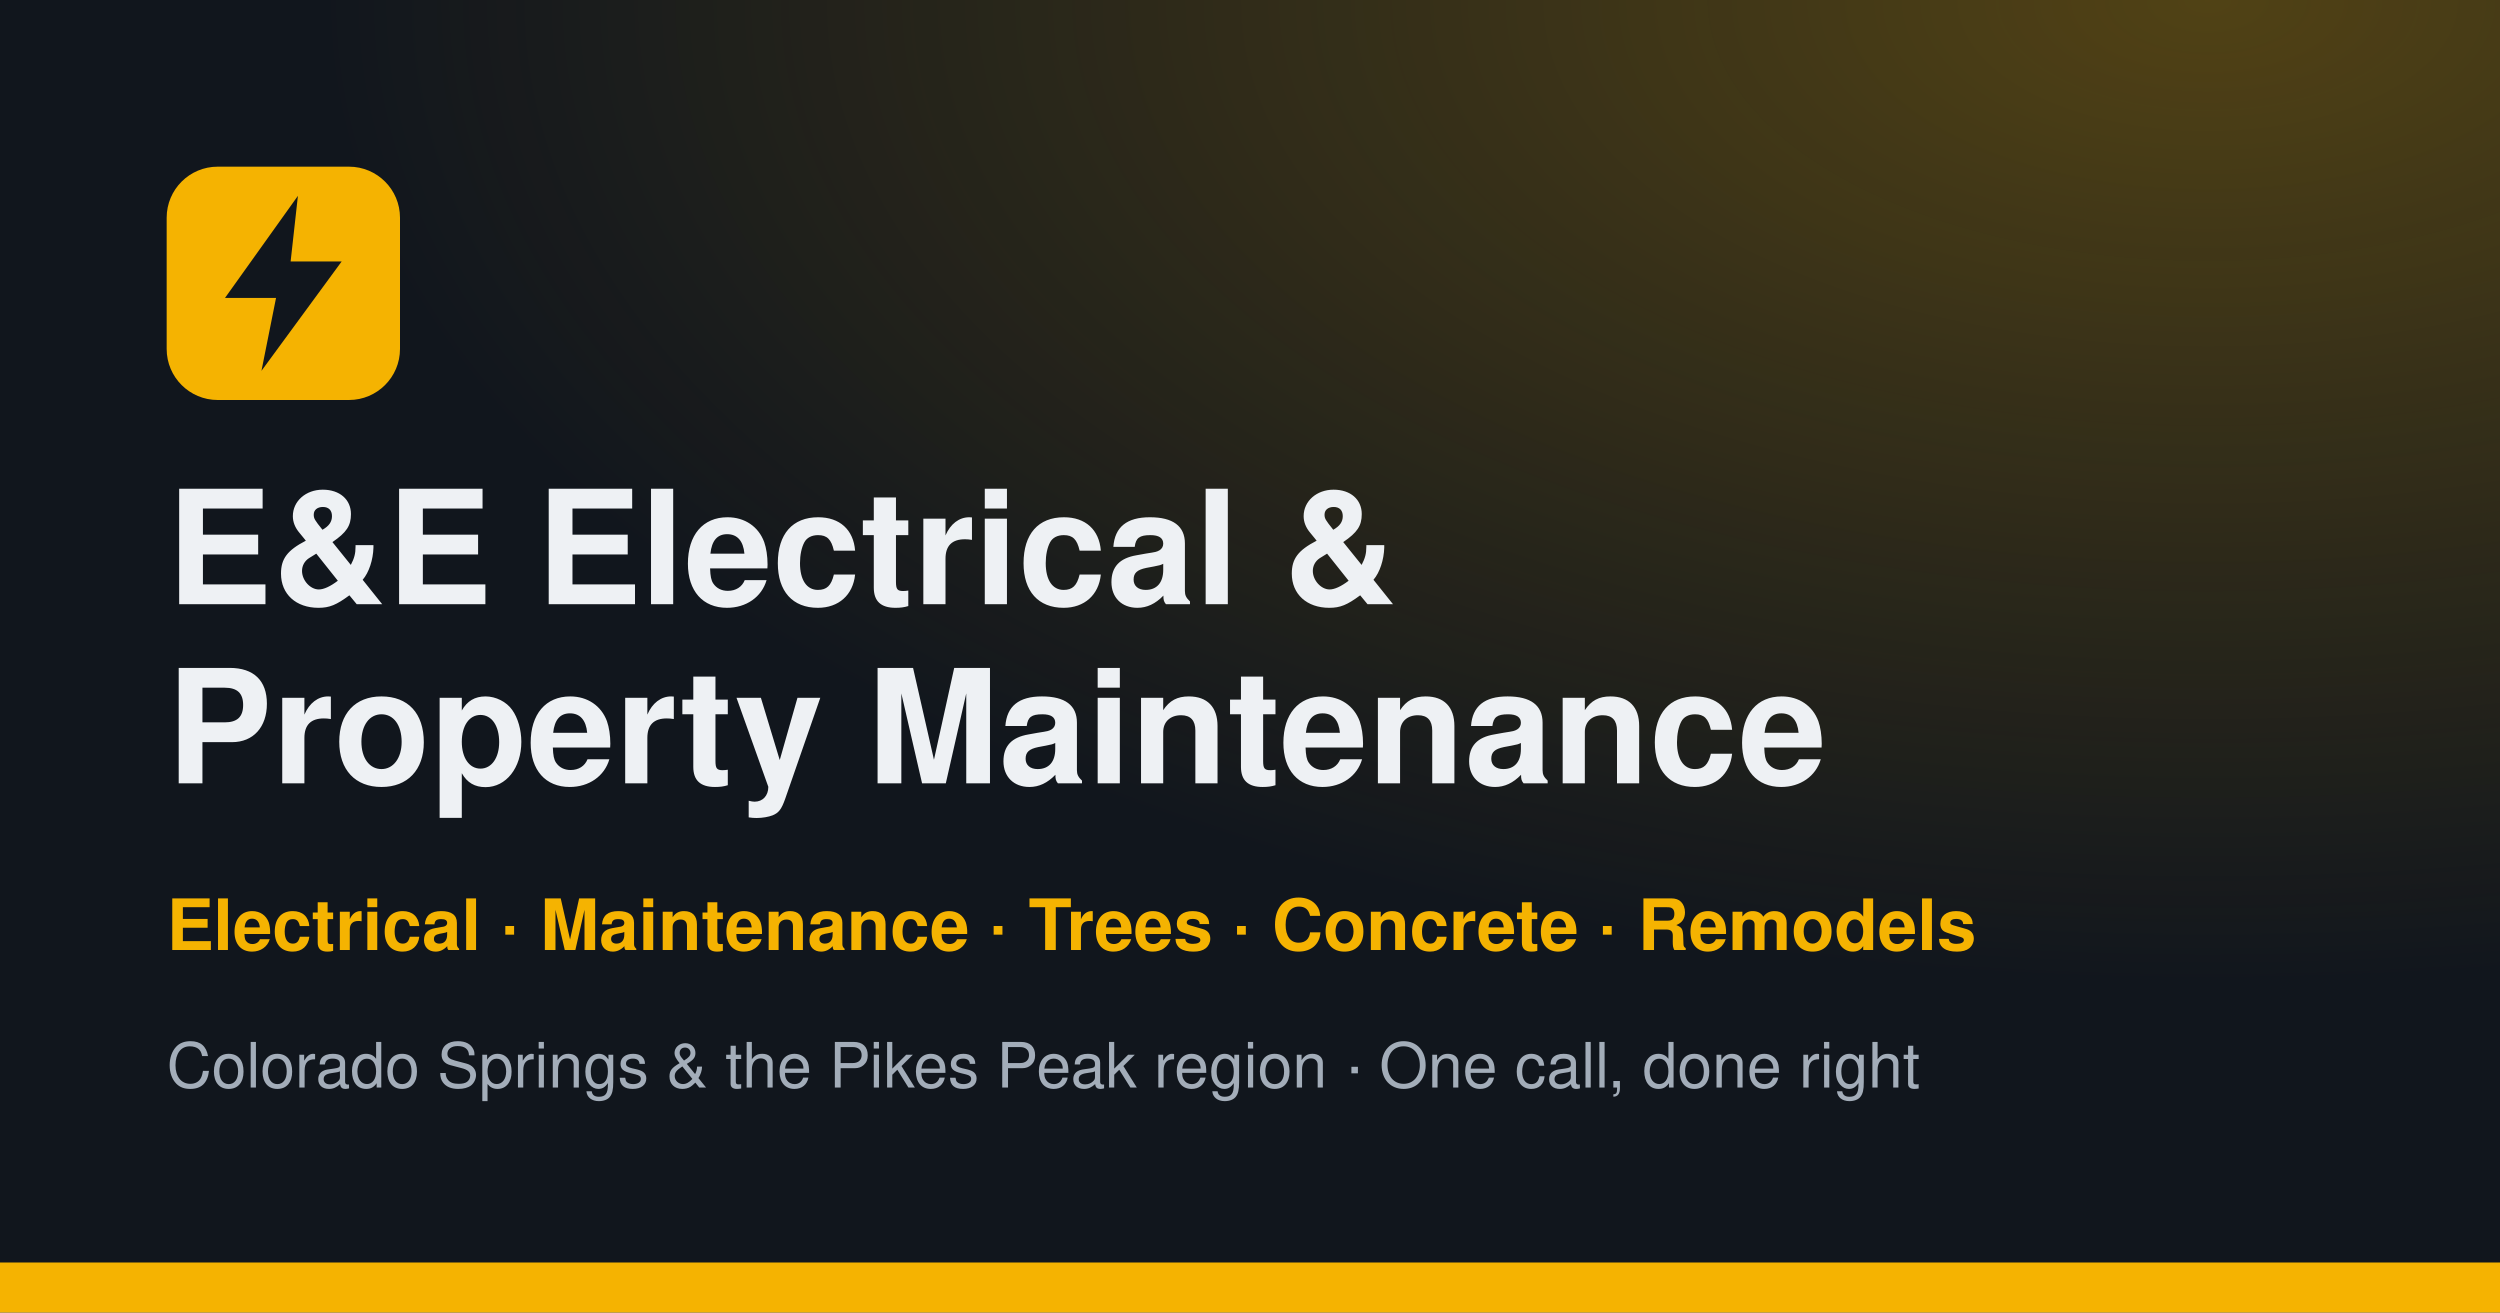
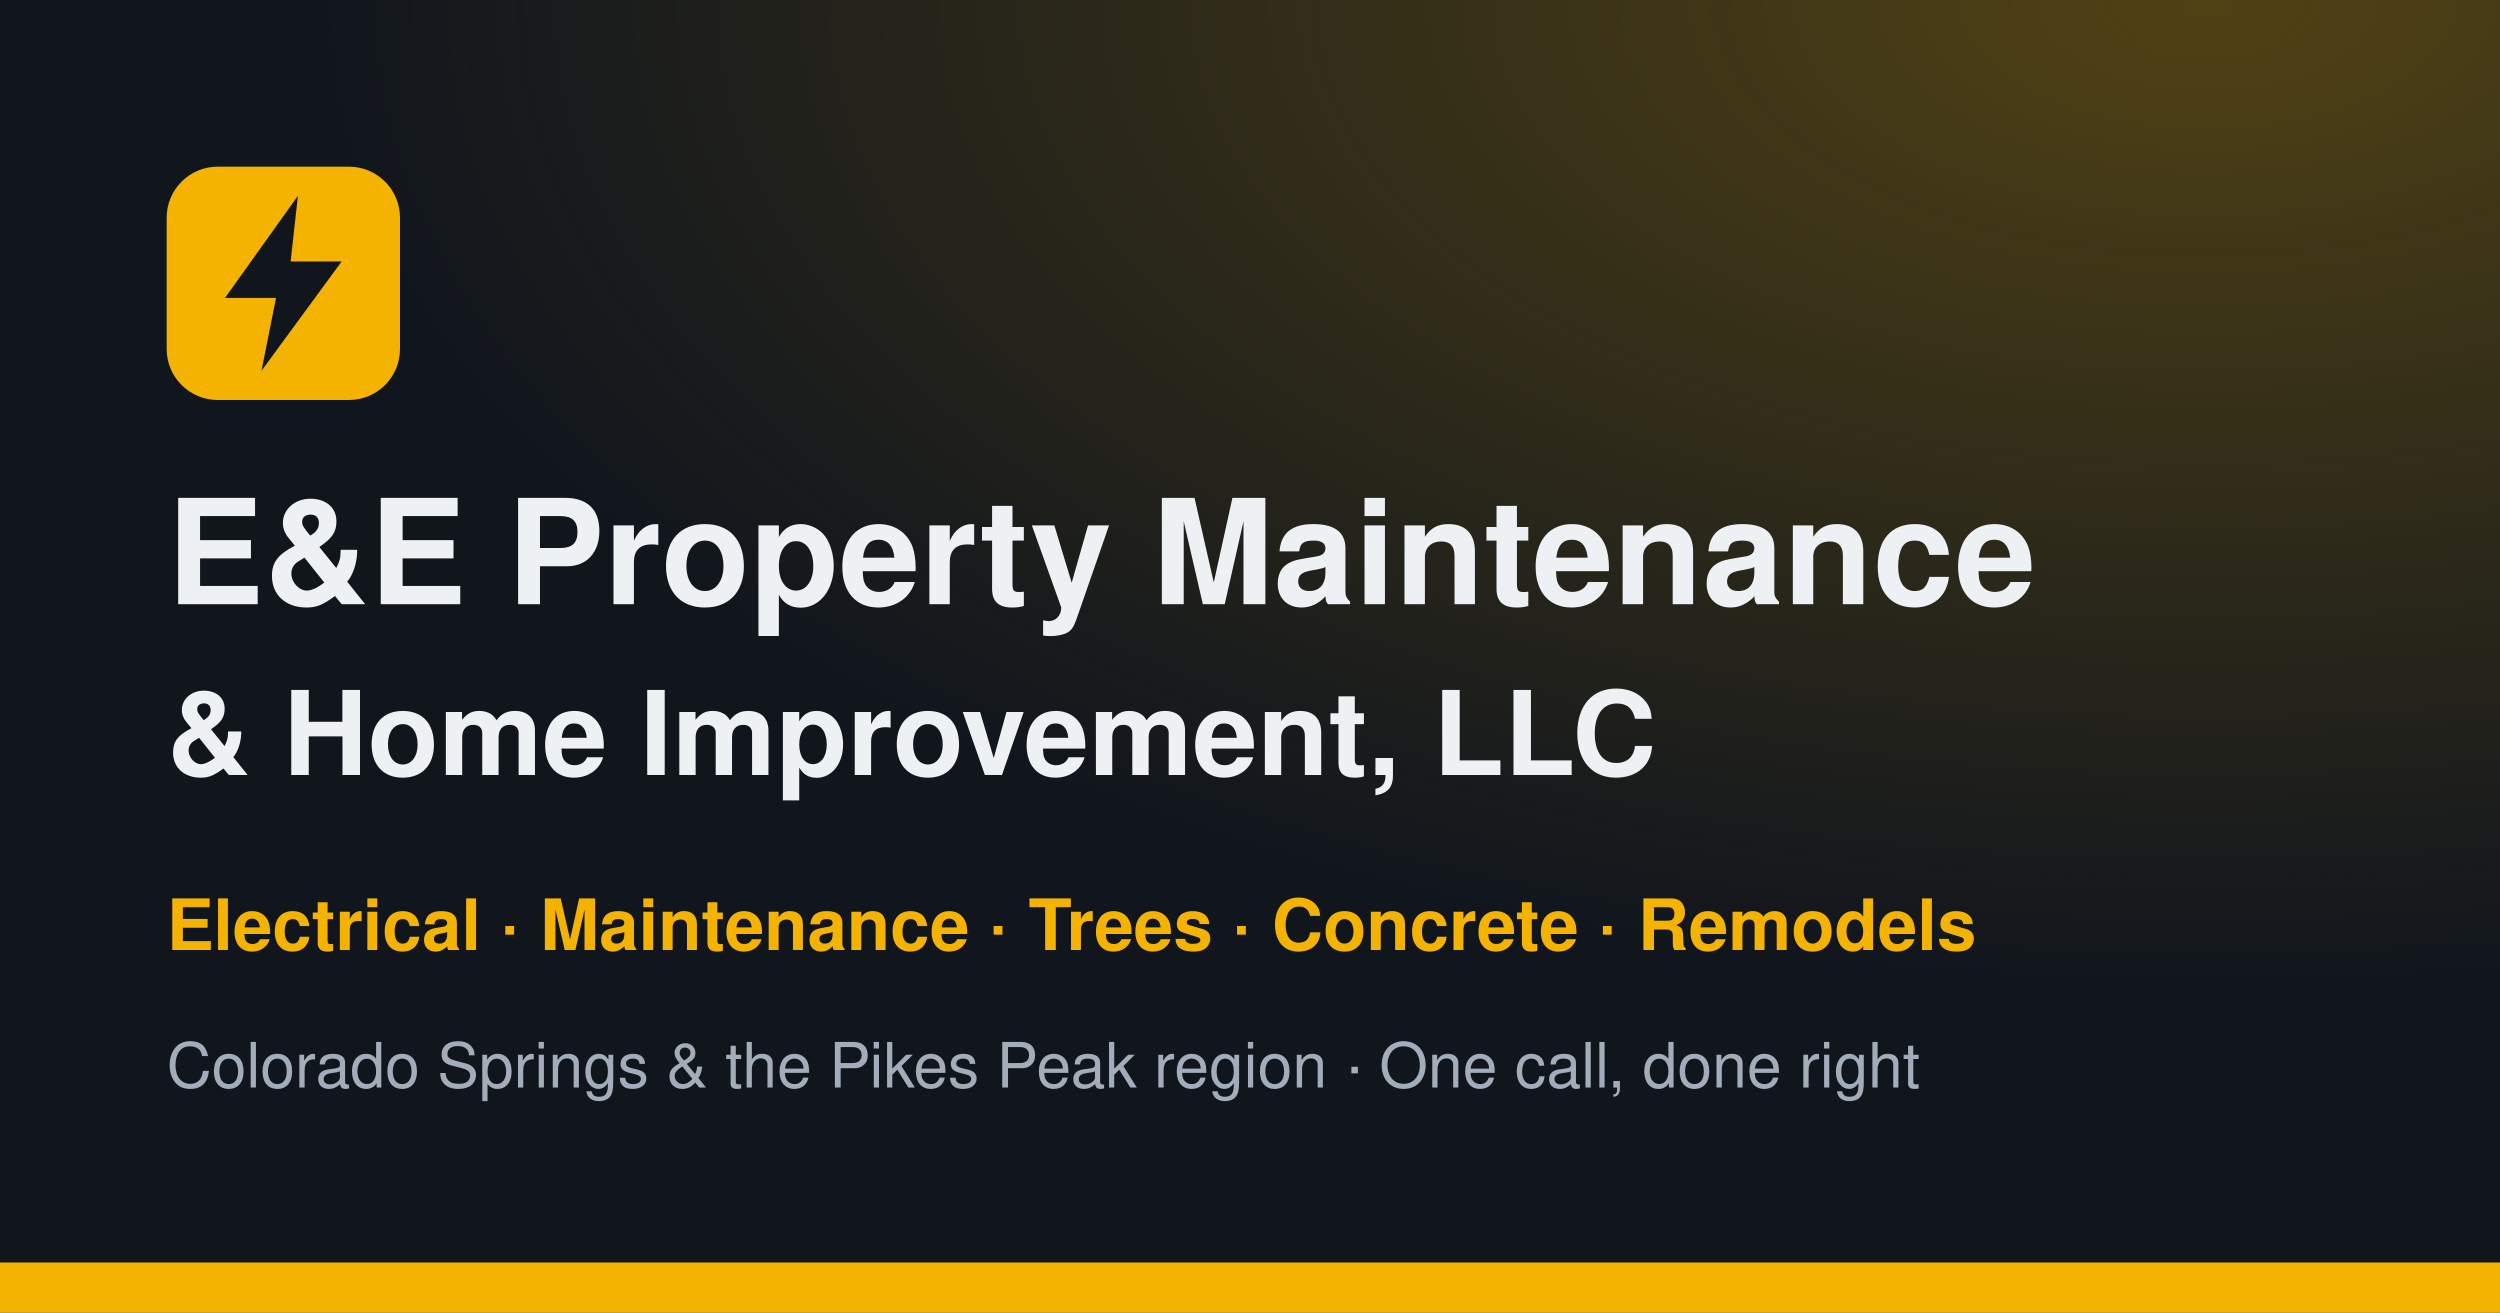
<svg xmlns="http://www.w3.org/2000/svg" width="800" height="420" viewBox="0 0 1200 630">
  <defs>
    <radialGradient id="glow" cx="0.88" cy="0" r="0.75">
      <stop offset="0" stop-color="#f5b301" stop-opacity="0.28" />
      <stop offset="1" stop-color="#f5b301" stop-opacity="0" />
    </radialGradient>
  </defs>
  <rect width="1200" height="630" fill="#11161d" />
  <rect width="1200" height="630" fill="url(#glow)" />
  <rect x="0" y="606" width="1200" height="24" fill="#f5b301" />
  <g transform="translate(80 80) scale(3.5)">
    <rect width="32" height="32" rx="7" fill="#f5b301" />
    <path d="M18 4 8 18h7l-2 10 11-15h-7z" fill="#11161d" />
  </g>
  <g font-family="Helvetica Neue, Helvetica, Arial, sans-serif">
-     <text x="80" y="290" font-size="76" font-weight="800" fill="#eef1f4">E&amp;E Electrical &amp;</text>
-     <text x="80" y="376" font-size="76" font-weight="800" fill="#eef1f4">Property Maintenance</text>
+     <text x="80" y="290" font-size="70" font-weight="800" fill="#eef1f4">E&amp;E Property Maintenance</text>
+     <text x="80" y="372" font-size="56" font-weight="700" fill="#eef1f4">&amp; Home Improvement, LLC</text>
    <text x="80" y="456" font-size="34" font-weight="600" fill="#f5b301">Electrical · Maintenance · Trees · Concrete · Remodels</text>
    <text x="80" y="522" font-size="30" fill="#a3adb9">Colorado Springs &amp; the Pikes Peak region · One call, done right</text>
  </g>
</svg>
